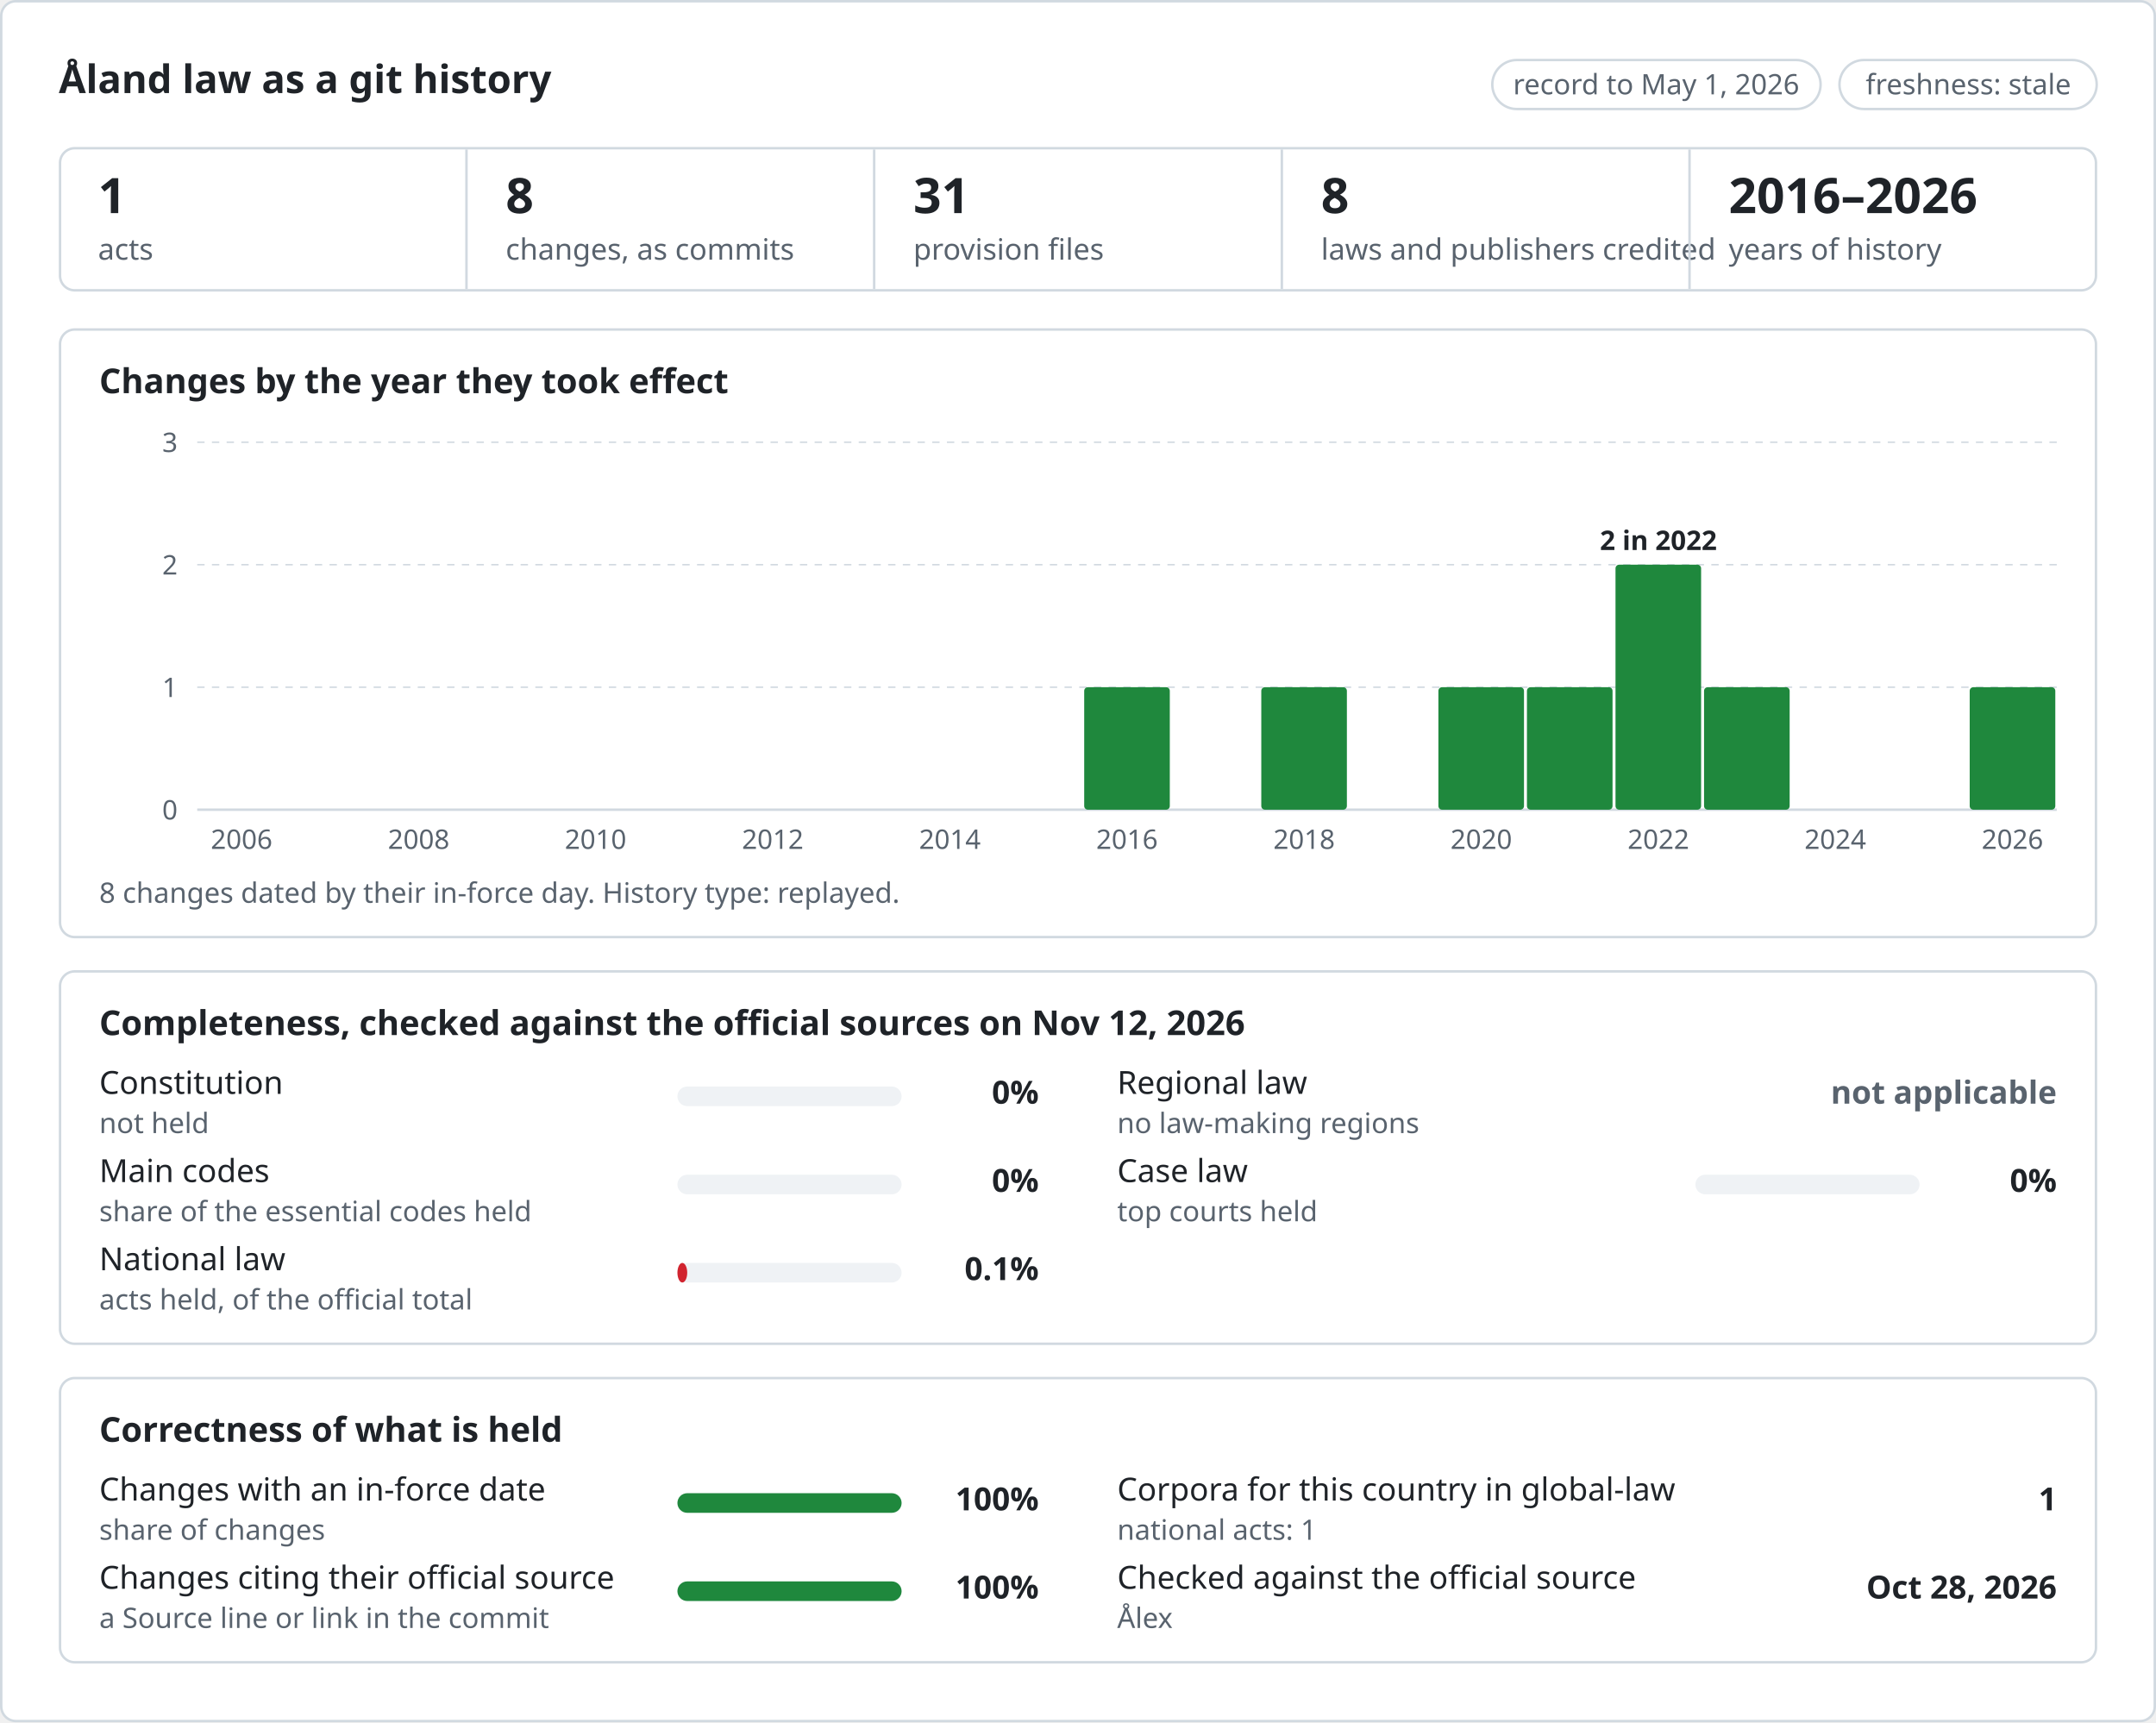
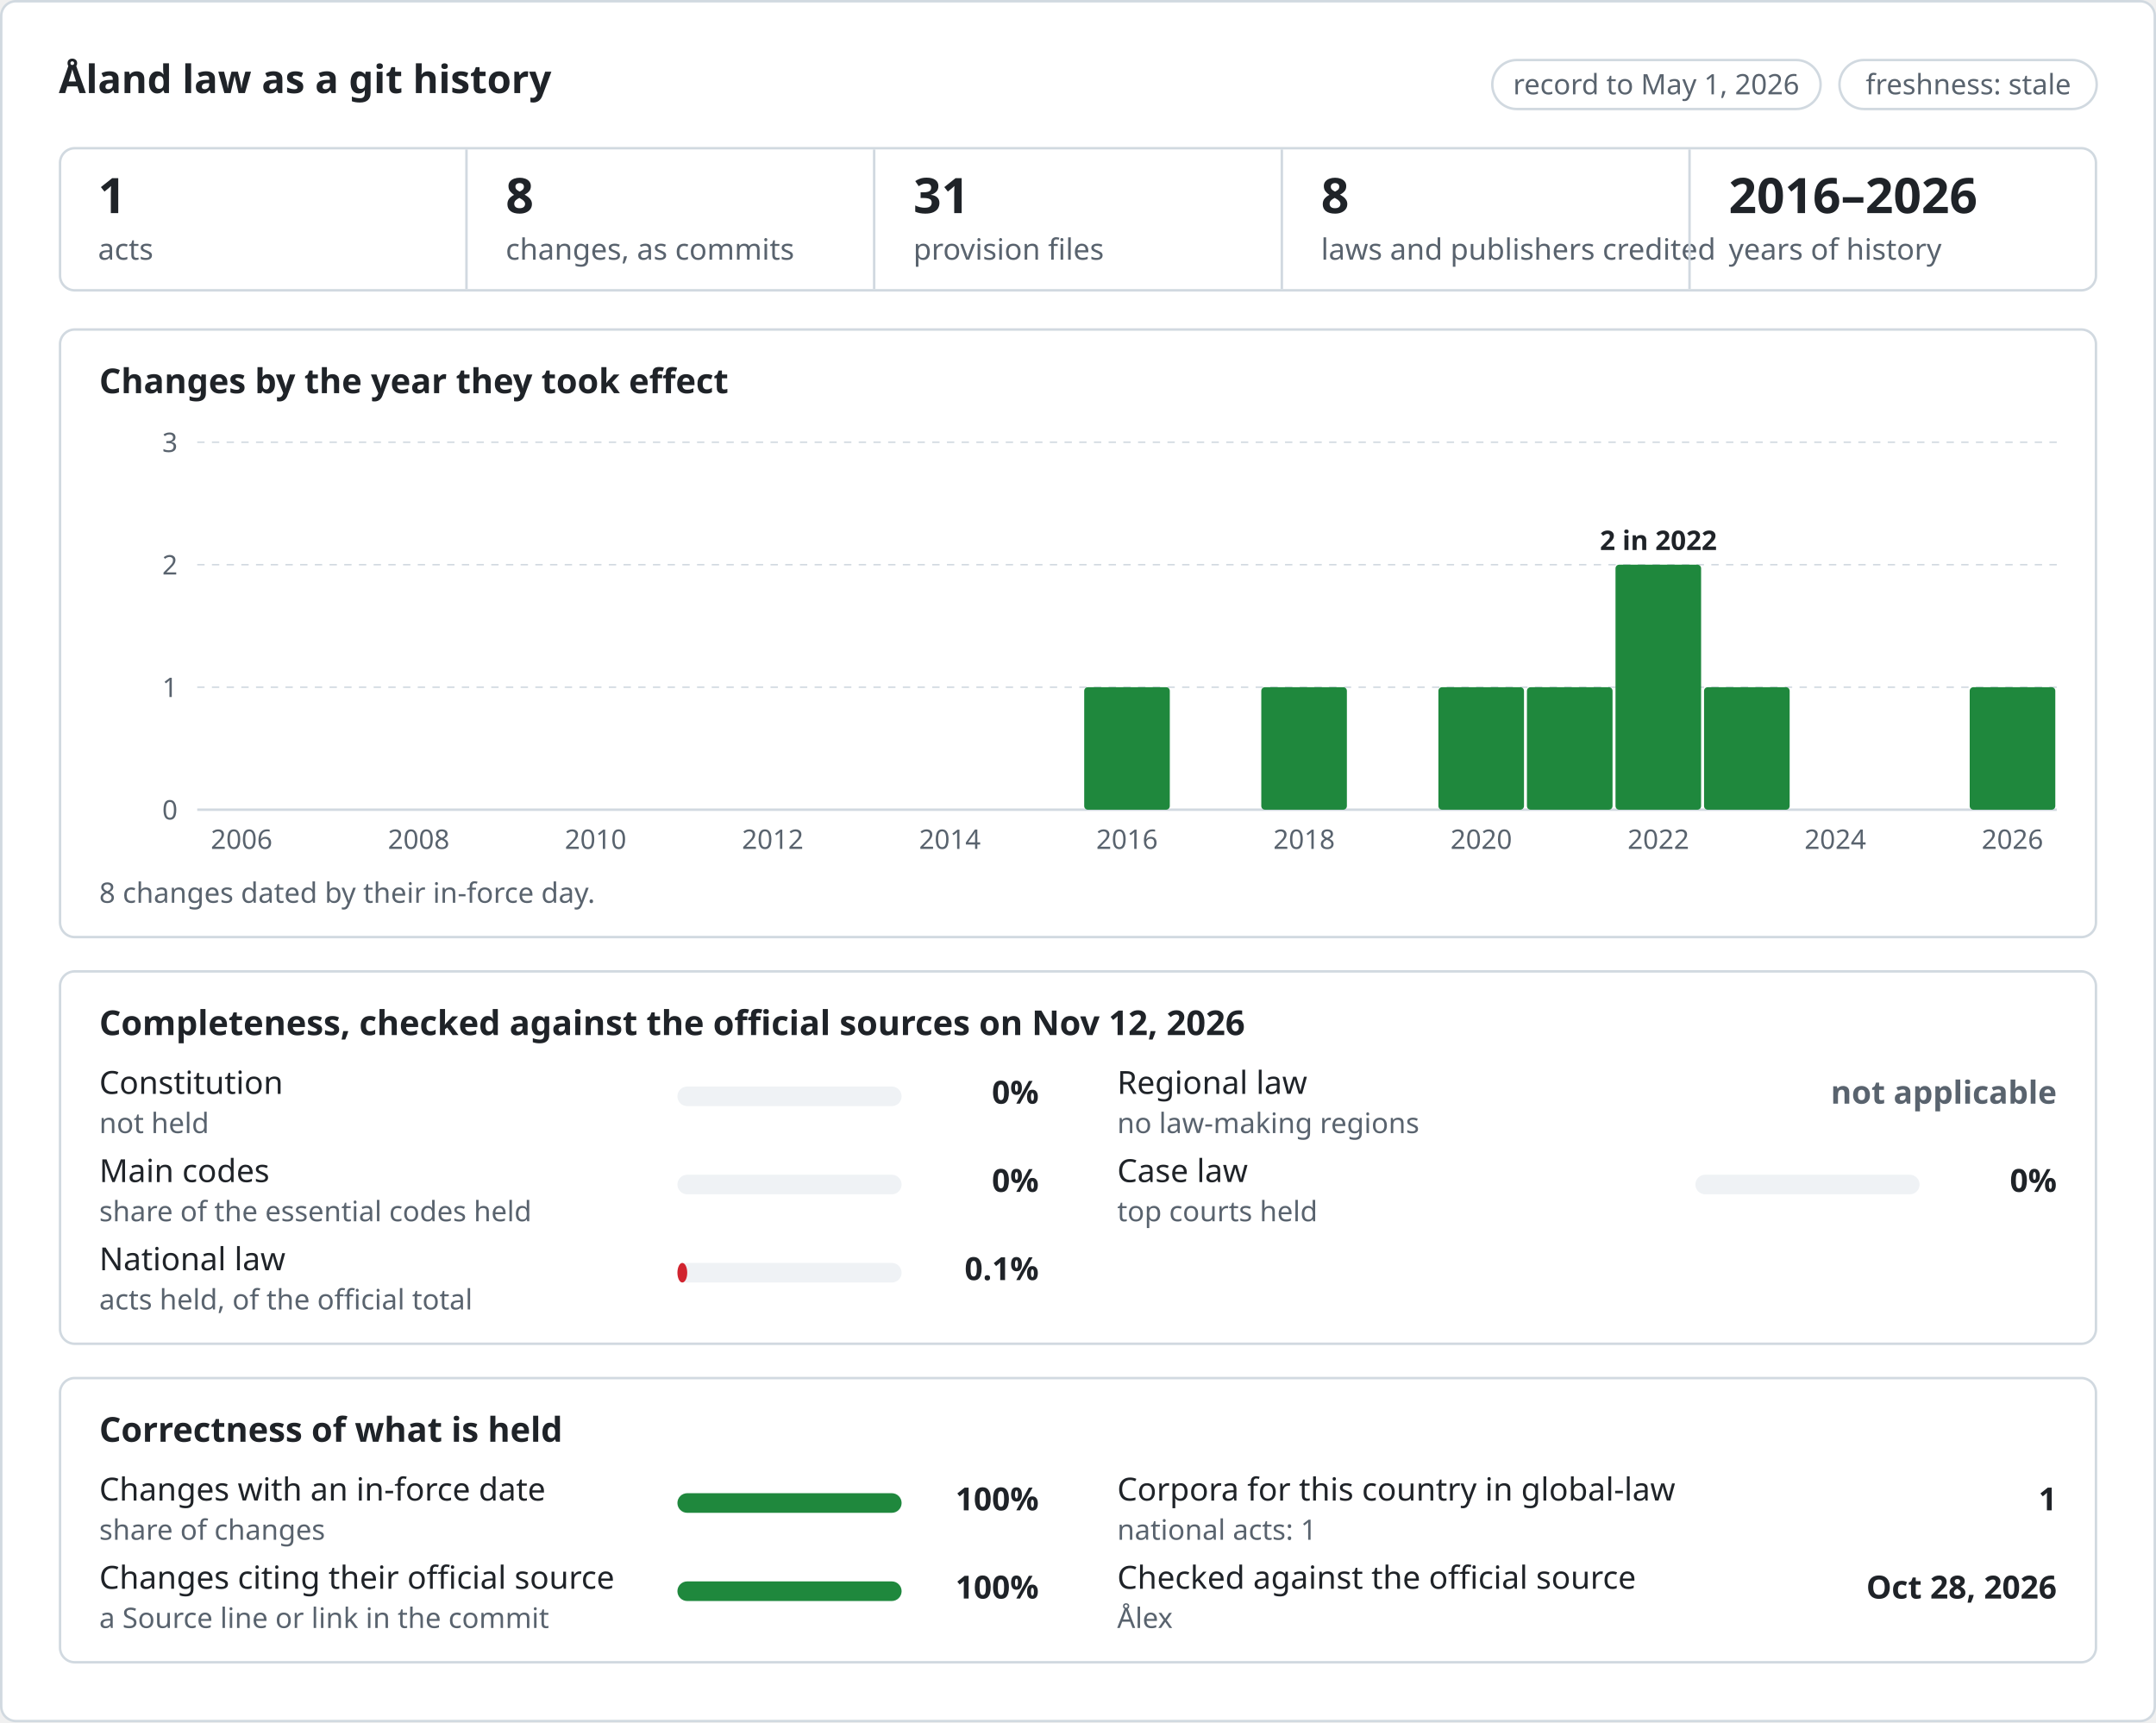
<svg xmlns="http://www.w3.org/2000/svg" width="880" height="703" viewBox="0 0 880 703" font-family="-apple-system,BlinkMacSystemFont,Segoe UI,Noto Sans,Helvetica,Arial,sans-serif">
  <rect x="0.5" y="0.5" width="879" height="702" rx="6" fill="#ffffff" stroke="#d1d9e0" />
  <text x="24" y="38" font-size="16" font-weight="600" fill="#1f2328">Åland law as a git history</text>
  <rect x="609.1" y="24.5" width="134" height="20" rx="10" fill="none" stroke="#d1d9e0" />
  <text x="676.0" y="38.5" font-size="11.5" font-weight="500" text-anchor="middle" fill="#59636e">record to May 1, 2026</text>
  <rect x="750.8" y="24.5" width="105" height="20" rx="10" fill="none" stroke="#d1d9e0" />
  <text x="803.4" y="38.5" font-size="11.5" font-weight="500" text-anchor="middle" fill="#59636e">freshness: stale</text>
  <rect x="24.5" y="60.5" width="831" height="58" rx="6" fill="#ffffff" stroke="#d1d9e0" />
  <text x="40.0" y="87" font-size="20" font-weight="600" fill="#1f2328">1</text>
  <text x="40.0" y="106" font-size="12" fill="#59636e">acts</text>
  <line x1="190.4" y1="61" x2="190.4" y2="118" stroke="#d1d9e0" />
  <text x="206.4" y="87" font-size="20" font-weight="600" fill="#1f2328">8</text>
  <text x="206.4" y="106" font-size="12" fill="#59636e">changes, as commits</text>
  <line x1="356.8" y1="61" x2="356.8" y2="118" stroke="#d1d9e0" />
  <text x="372.8" y="87" font-size="20" font-weight="600" fill="#1f2328">31</text>
  <text x="372.8" y="106" font-size="12" fill="#59636e">provision files</text>
  <line x1="523.2" y1="61" x2="523.2" y2="118" stroke="#d1d9e0" />
  <text x="539.2" y="87" font-size="20" font-weight="600" fill="#1f2328">8</text>
  <text x="539.2" y="106" font-size="12" fill="#59636e" textLength="142" lengthAdjust="spacingAndGlyphs">laws and publishers credited</text>
  <line x1="689.6" y1="61" x2="689.6" y2="118" stroke="#d1d9e0" />
  <text x="705.6" y="87" font-size="20" font-weight="600" fill="#1f2328">2016–2026</text>
  <text x="705.6" y="106" font-size="12" fill="#59636e">years of history</text>
  <rect x="24.5" y="134.5" width="831" height="248" rx="6" fill="#ffffff" stroke="#d1d9e0" />
  <text x="40.5" y="160.5" font-size="14" font-weight="600" fill="#1f2328">Changes by the year they took effect</text>
  <line x1="80.5" y1="330.5" x2="839.5" y2="330.5" stroke="#d1d9e0" stroke-width="1" />
  <text x="72.5" y="334.5" font-size="11" text-anchor="end" fill="#59636e">0</text>
  <line x1="80.5" y1="280.5" x2="839.5" y2="280.5" stroke="#d1d9e0" stroke-width="0.6" stroke-dasharray="3 3" />
  <text x="72.5" y="284.5" font-size="11" text-anchor="end" fill="#59636e">1</text>
  <line x1="80.5" y1="230.5" x2="839.5" y2="230.5" stroke="#d1d9e0" stroke-width="0.6" stroke-dasharray="3 3" />
  <text x="72.5" y="234.5" font-size="11" text-anchor="end" fill="#59636e">2</text>
  <line x1="80.5" y1="180.5" x2="839.5" y2="180.5" stroke="#d1d9e0" stroke-width="0.6" stroke-dasharray="3 3" />
  <text x="72.5" y="184.5" font-size="11" text-anchor="end" fill="#59636e">3</text>
  <text x="98.6" y="346.5" font-size="11" text-anchor="middle" fill="#59636e">2006</text>
  <text x="170.9" y="346.5" font-size="11" text-anchor="middle" fill="#59636e">2008</text>
  <text x="243.1" y="346.5" font-size="11" text-anchor="middle" fill="#59636e">2010</text>
  <text x="315.4" y="346.5" font-size="11" text-anchor="middle" fill="#59636e">2012</text>
  <text x="387.7" y="346.5" font-size="11" text-anchor="middle" fill="#59636e">2014</text>
  <rect x="442.53" y="280.5" width="34.94" height="50.0" rx="1.5" fill="#1f883d" />
  <text x="460.0" y="346.5" font-size="11" text-anchor="middle" fill="#59636e">2016</text>
  <rect x="514.81" y="280.5" width="34.94" height="50.0" rx="1.5" fill="#1f883d" />
  <text x="532.3" y="346.5" font-size="11" text-anchor="middle" fill="#59636e">2018</text>
  <rect x="587.10" y="280.5" width="34.94" height="50.0" rx="1.5" fill="#1f883d" />
  <text x="604.6" y="346.5" font-size="11" text-anchor="middle" fill="#59636e">2020</text>
  <rect x="623.24" y="280.5" width="34.94" height="50.0" rx="1.5" fill="#1f883d" />
  <rect x="659.39" y="230.5" width="34.94" height="100.0" rx="1.5" fill="#1f883d" />
  <text x="676.9" y="346.5" font-size="11" text-anchor="middle" fill="#59636e">2022</text>
  <text x="676.9" y="224.5" font-size="11" font-weight="600" text-anchor="middle" fill="#1f2328">2 in 2022</text>
  <rect x="695.53" y="280.5" width="34.94" height="50.0" rx="1.5" fill="#1f883d" />
  <text x="749.1" y="346.5" font-size="11" text-anchor="middle" fill="#59636e">2024</text>
  <rect x="803.96" y="280.5" width="34.94" height="50.0" rx="1.5" fill="#1f883d" />
  <text x="821.4" y="346.5" font-size="11" text-anchor="middle" fill="#59636e">2026</text>
-   <text x="40.5" y="368.5" font-size="11.5" fill="#59636e">8 changes dated by their in-force day. History type: replayed.</text>
+   <text x="40.5" y="368.5" font-size="11.5" fill="#59636e">8 changes dated by their in-force day.</text>
  <rect x="24.5" y="396.5" width="831" height="152" rx="6" fill="#ffffff" stroke="#d1d9e0" />
  <text x="40.5" y="422.5" font-size="14" font-weight="600" fill="#1f2328">Completeness, checked against the official sources on Nov 12, 2026</text>
  <text x="40.5" y="446.5" font-size="13" fill="#1f2328">Constitution</text>
  <text x="40.5" y="462.5" font-size="11.5" fill="#59636e">not held</text>
  <g>
    <rect x="276.5" y="443.5" width="91.5" height="8" rx="4" fill="#eff2f5" />
  </g>
  <text x="424.0" y="450.5" font-size="13" font-weight="600" text-anchor="end" fill="#1f2328">0%</text>
  <text x="40.5" y="482.5" font-size="13" fill="#1f2328">Main codes</text>
  <text x="40.5" y="498.5" font-size="11.5" fill="#59636e">share of the essential codes held</text>
  <g>
    <rect x="276.5" y="479.5" width="91.5" height="8" rx="4" fill="#eff2f5" />
  </g>
  <text x="424.0" y="486.5" font-size="13" font-weight="600" text-anchor="end" fill="#1f2328">0%</text>
  <text x="40.5" y="518.5" font-size="13" fill="#1f2328">National law</text>
  <text x="40.5" y="534.5" font-size="11.5" fill="#59636e">acts held, of the official total</text>
  <g>
    <rect x="276.5" y="515.5" width="91.5" height="8" rx="4" fill="#eff2f5" />
    <rect x="276.5" y="515.5" width="4.0" height="8" rx="4" fill="#d1242f" />
  </g>
  <text x="424.0" y="522.5" font-size="13" font-weight="600" text-anchor="end" fill="#1f2328">0.1%</text>
  <text x="456.0" y="446.5" font-size="13" fill="#1f2328">Regional law</text>
  <text x="456.0" y="462.5" font-size="11.5" fill="#59636e">no law-making regions</text>
  <text x="839.5" y="450.5" font-size="13" font-weight="600" text-anchor="end" fill="#59636e">not applicable</text>
  <text x="456.0" y="482.5" font-size="13" fill="#1f2328">Case law</text>
  <text x="456.0" y="498.5" font-size="11.5" fill="#59636e">top courts held</text>
  <g>
    <rect x="692.0" y="479.5" width="91.5" height="8" rx="4" fill="#eff2f5" />
  </g>
  <text x="839.5" y="486.5" font-size="13" font-weight="600" text-anchor="end" fill="#1f2328">0%</text>
  <rect x="24.5" y="562.5" width="831" height="116" rx="6" fill="#ffffff" stroke="#d1d9e0" />
  <text x="40.5" y="588.5" font-size="14" font-weight="600" fill="#1f2328">Correctness of what is held</text>
  <text x="40.5" y="612.5" font-size="13" fill="#1f2328">Changes with an in-force date</text>
  <text x="40.5" y="628.5" font-size="11.5" fill="#59636e">share of changes</text>
  <g>
    <rect x="276.5" y="609.5" width="91.5" height="8" rx="4" fill="#eff2f5" />
    <rect x="276.5" y="609.5" width="91.5" height="8" rx="4" fill="#1f883d" />
  </g>
  <text x="424.0" y="616.5" font-size="13" font-weight="600" text-anchor="end" fill="#1f2328">100%</text>
  <text x="40.5" y="648.5" font-size="13" fill="#1f2328">Changes citing their official source</text>
  <text x="40.5" y="664.5" font-size="11.5" fill="#59636e">a Source line or link in the commit</text>
  <g>
    <rect x="276.5" y="645.5" width="91.5" height="8" rx="4" fill="#eff2f5" />
    <rect x="276.5" y="645.5" width="91.5" height="8" rx="4" fill="#1f883d" />
  </g>
  <text x="424.0" y="652.5" font-size="13" font-weight="600" text-anchor="end" fill="#1f2328">100%</text>
  <text x="456.0" y="612.5" font-size="13" fill="#1f2328">Corpora for this country in global-law</text>
  <text x="456.0" y="628.5" font-size="11.5" fill="#59636e">national acts: 1</text>
  <text x="839.5" y="616.5" font-size="13" font-weight="600" text-anchor="end" fill="#1f2328">1</text>
  <text x="456.0" y="648.5" font-size="13" fill="#1f2328">Checked against the official source</text>
  <text x="456.0" y="664.5" font-size="11.5" fill="#59636e">Ålex</text>
  <text x="839.5" y="652.5" font-size="13" font-weight="600" text-anchor="end" fill="#1f2328">Oct 28, 2026</text>
</svg>
